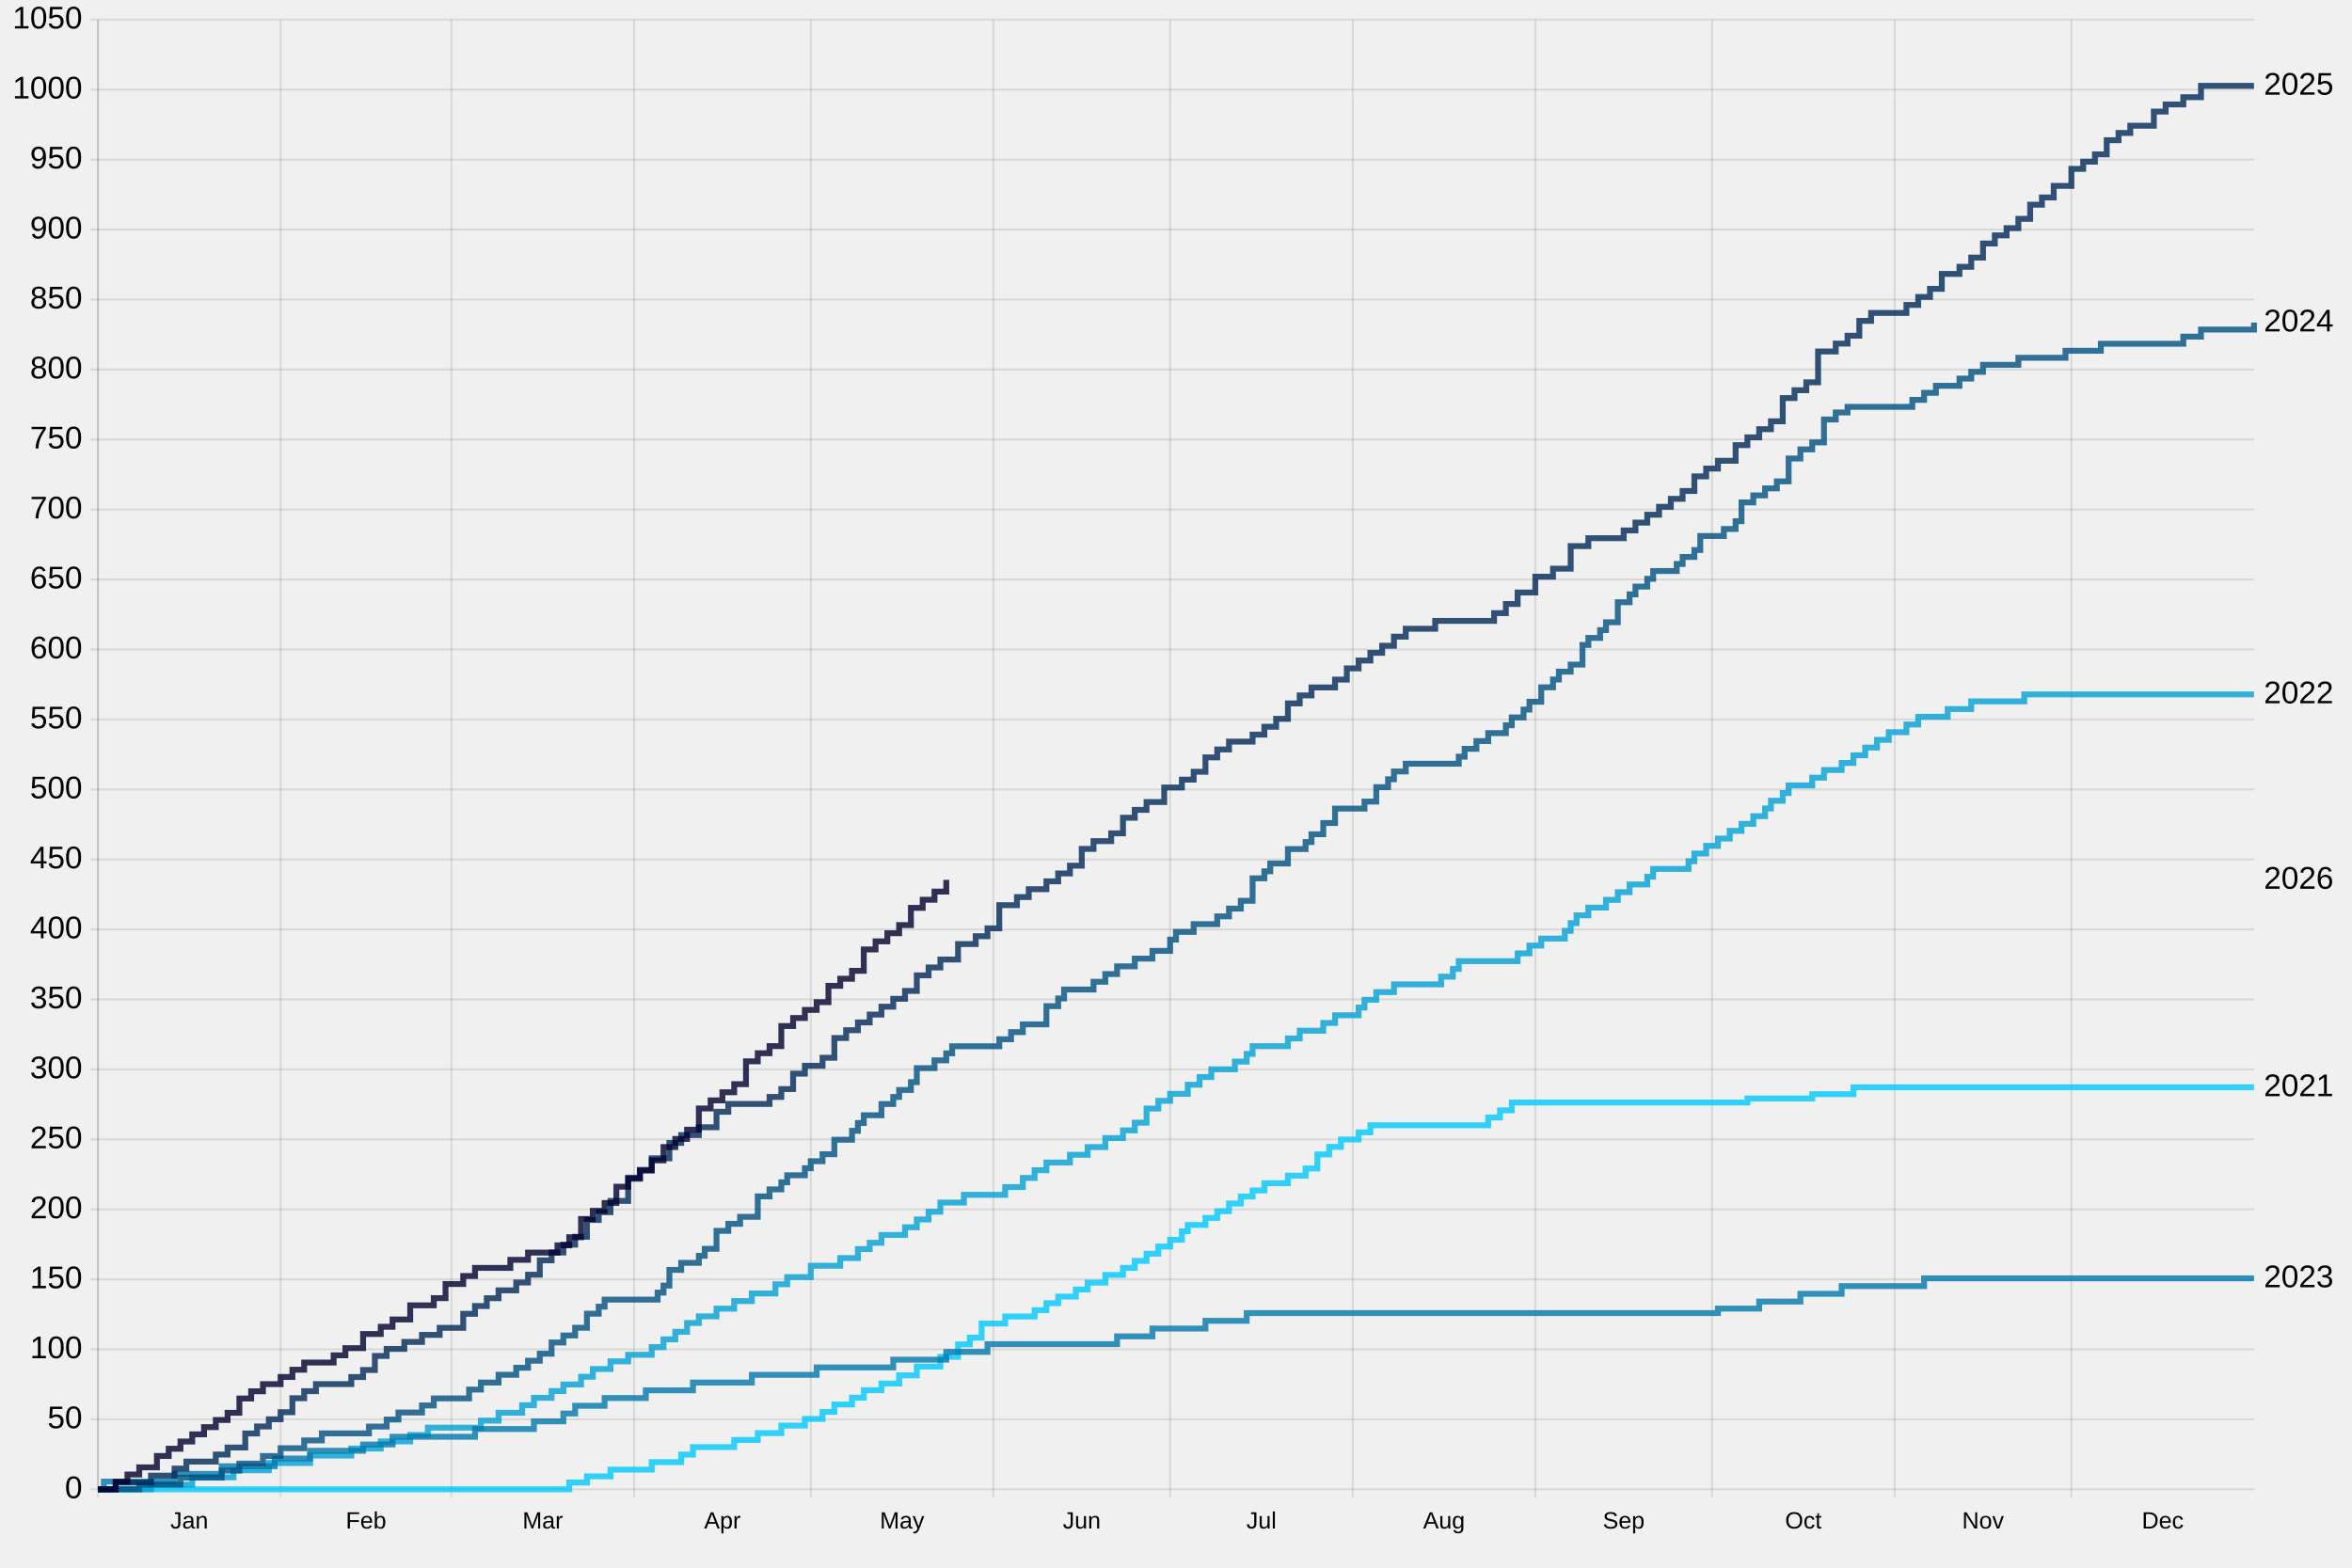
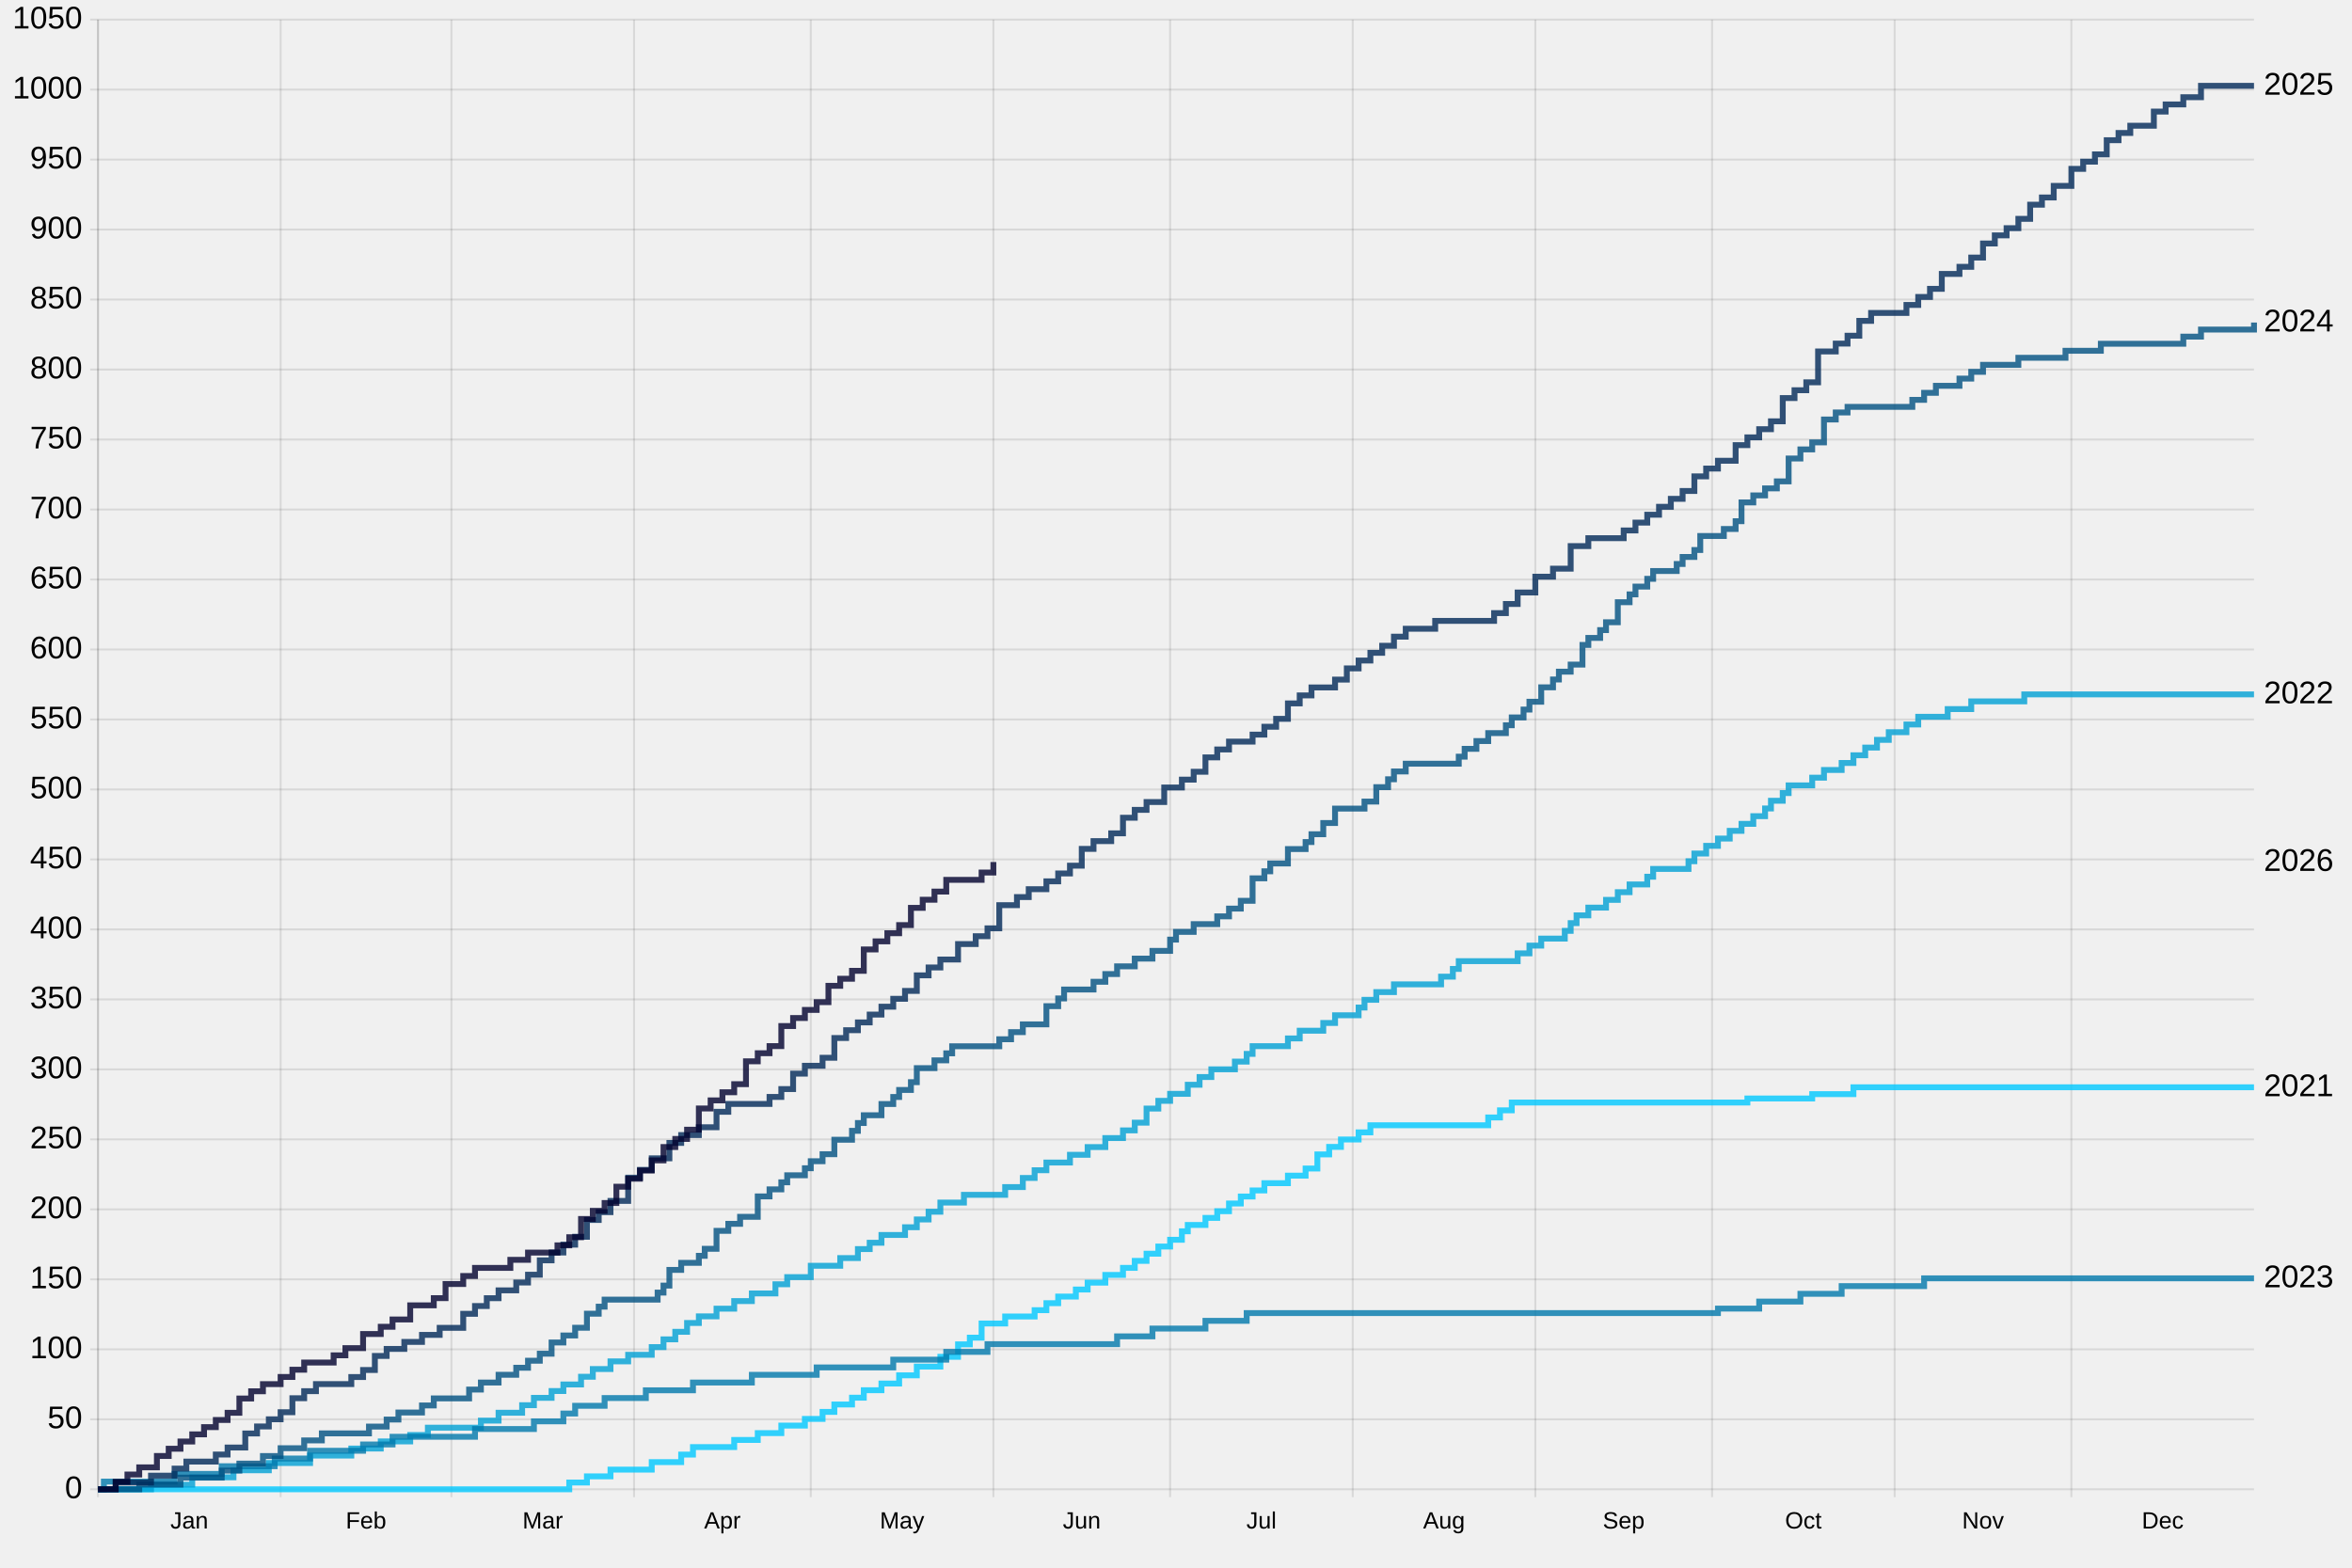
<svg xmlns="http://www.w3.org/2000/svg" viewBox="0 0 1200 800">
  <style>
  text {
    font-family: Arial;
    text-anchor: middle;
  }
  .plot-line {
    fill: none;
    stroke-width: 3px;
    opacity: 0.8;
    stroke: currentColor;
  }
  .plot-area {
    fill: currentColor;
    opacity: 0.25;
  }
  .plot-point {
    opacity: 0.8;
    fill: currentColor;
    stroke: white;
    stroke-width: 1px;
  }
  .axis {
    stroke-width: 1px;
    stroke: black;
    opacity: 0.1;
  }
  .series-label {
    font-size: 16px;
    dominant-baseline: middle;
    text-anchor: start;
    color: currentColor;
  }
  .y-axis-label {
    font-size: 16px;
    dominant-baseline: middle;
    text-anchor: end;
  }
  </style>
  <line x1="46" y1="760.0" x2="1150" y2="760.0" class="axis" />
  <text x="42" y="760.0" class="y-axis-label">0</text>
  <line x1="46" y1="724.286" x2="1150" y2="724.286" class="axis" />
  <text x="42" y="724.286" class="y-axis-label">50</text>
  <line x1="46" y1="688.571" x2="1150" y2="688.571" class="axis" />
  <text x="42" y="688.571" class="y-axis-label">100</text>
  <line x1="46" y1="652.857" x2="1150" y2="652.857" class="axis" />
  <text x="42" y="652.857" class="y-axis-label">150</text>
  <line x1="46" y1="617.143" x2="1150" y2="617.143" class="axis" />
  <text x="42" y="617.143" class="y-axis-label">200</text>
  <line x1="46" y1="581.429" x2="1150" y2="581.429" class="axis" />
  <text x="42" y="581.429" class="y-axis-label">250</text>
  <line x1="46" y1="545.714" x2="1150" y2="545.714" class="axis" />
  <text x="42" y="545.714" class="y-axis-label">300</text>
  <line x1="46" y1="510.0" x2="1150" y2="510.0" class="axis" />
  <text x="42" y="510.0" class="y-axis-label">350</text>
  <line x1="46" y1="474.286" x2="1150" y2="474.286" class="axis" />
  <text x="42" y="474.286" class="y-axis-label">400</text>
  <line x1="46" y1="438.571" x2="1150" y2="438.571" class="axis" />
  <text x="42" y="438.571" class="y-axis-label">450</text>
  <line x1="46" y1="402.857" x2="1150" y2="402.857" class="axis" />
  <text x="42" y="402.857" class="y-axis-label">500</text>
  <line x1="46" y1="367.143" x2="1150" y2="367.143" class="axis" />
  <text x="42" y="367.143" class="y-axis-label">550</text>
  <line x1="46" y1="331.429" x2="1150" y2="331.429" class="axis" />
  <text x="42" y="331.429" class="y-axis-label">600</text>
  <line x1="46" y1="295.714" x2="1150" y2="295.714" class="axis" />
  <text x="42" y="295.714" class="y-axis-label">650</text>
  <line x1="46" y1="260.0" x2="1150" y2="260.0" class="axis" />
  <text x="42" y="260.0" class="y-axis-label">700</text>
  <line x1="46" y1="224.286" x2="1150" y2="224.286" class="axis" />
  <text x="42" y="224.286" class="y-axis-label">750</text>
  <line x1="46" y1="188.571" x2="1150" y2="188.571" class="axis" />
  <text x="42" y="188.571" class="y-axis-label">800</text>
  <line x1="46" y1="152.857" x2="1150" y2="152.857" class="axis" />
  <text x="42" y="152.857" class="y-axis-label">850</text>
  <line x1="46" y1="117.143" x2="1150" y2="117.143" class="axis" />
  <text x="42" y="117.143" class="y-axis-label">900</text>
  <line x1="46" y1="81.429" x2="1150" y2="81.429" class="axis" />
  <text x="42" y="81.429" class="y-axis-label">950</text>
  <line x1="46" y1="45.714" x2="1150" y2="45.714" class="axis" />
  <text x="42" y="45.714" class="y-axis-label">1000</text>
  <line x1="46" y1="10.0" x2="1150" y2="10.0" class="axis" />
  <text x="42" y="10.0" class="y-axis-label">1050</text>
  <line x1="50.0" y1="10" x2="50.0" y2="764" class="axis" />
  <text x="96.585" y="780" class="axis-label">Jan</text>
  <line x1="143.169" y1="10" x2="143.169" y2="764" class="axis" />
  <text x="186.749" y="780" class="axis-label">Feb</text>
  <line x1="230.328" y1="10" x2="230.328" y2="764" class="axis" />
  <text x="276.913" y="780" class="axis-label">Mar</text>
  <line x1="323.497" y1="10" x2="323.497" y2="764" class="axis" />
  <text x="368.579" y="780" class="axis-label">Apr</text>
  <line x1="413.661" y1="10" x2="413.661" y2="764" class="axis" />
  <text x="460.246" y="780" class="axis-label">May</text>
  <line x1="506.831" y1="10" x2="506.831" y2="764" class="axis" />
  <text x="551.913" y="780" class="axis-label">Jun</text>
  <line x1="596.995" y1="10" x2="596.995" y2="764" class="axis" />
  <text x="643.579" y="780" class="axis-label">Jul</text>
  <line x1="690.164" y1="10" x2="690.164" y2="764" class="axis" />
  <text x="736.749" y="780" class="axis-label">Aug</text>
  <line x1="783.333" y1="10" x2="783.333" y2="764" class="axis" />
  <text x="828.415" y="780" class="axis-label">Sep</text>
  <line x1="873.497" y1="10" x2="873.497" y2="764" class="axis" />
  <text x="920.082" y="780" class="axis-label">Oct</text>
  <line x1="966.667" y1="10" x2="966.667" y2="764" class="axis" />
  <text x="1011.749" y="780" class="axis-label">Nov</text>
  <line x1="1056.831" y1="10" x2="1056.831" y2="764" class="axis" />
  <text x="1103.415" y="780" class="axis-label">Dec</text>
  <line x1="50" y1="10" x2="50" y2="760" class="axis" />
  <polyline points="50 760.0 80.055 760.0 80.055 760.0 182.24 760.0 182.24 760.0 203.279 760.0 203.279 760.0 224.317 760.0 224.317 760.0 251.366 760.0 251.366 760.0 269.399 760.0 269.399 760.0 290.437 760.0 290.437 756.543 299.454 756.543 299.454 753.393 311.475 753.393 311.475 749.957 332.514 749.957 332.514 746.129 347.541 746.129 347.541 742.286 353.552 742.286 353.552 738.457 374.59 738.457 374.59 734.814 386.612 734.814 386.612 731.329 398.634 731.329 398.634 727.486 410.656 727.486 410.656 724.086 419.672 724.086 419.672 720.5 425.683 720.5 425.683 716.721 434.699 716.721 434.699 713.25 440.71 713.25 440.71 709.443 449.727 709.443 449.727 706.029 458.743 706.029 458.743 701.843 467.76 701.843 467.76 697.371 479.781 697.371 479.781 692.386 488.798 692.386 488.798 686.029 494.809 686.029 494.809 682.621 500.82 682.621 500.82 675.393 512.842 675.393 512.842 671.814 527.869 671.814 527.869 668.593 533.88 668.593 533.88 665.021 539.891 665.021 539.891 661.65 548.907 661.65 548.907 658.05 554.918 658.05 554.918 654.536 563.934 654.536 563.934 650.6 572.951 650.6 572.951 647.0 578.962 647.0 578.962 643.436 584.973 643.436 584.973 639.771 590.984 639.771 590.984 636.114 596.995 636.114 596.995 632.664 603.005 632.664 603.005 628.336 606.011 628.336 606.011 625.107 615.027 625.107 615.027 621.507 621.038 621.507 621.038 618.086 627.049 618.086 627.049 614.157 633.06 614.157 633.06 610.586 639.071 610.586 639.071 607.493 645.082 607.493 645.082 603.779 657.104 603.779 657.104 599.943 666.12 599.943 666.12 596.3 672.131 596.3 672.131 589.1 678.142 589.1 678.142 585.271 684.153 585.271 684.153 581.493 693.169 581.493 693.169 577.85 699.18 577.85 699.18 574.229 759.29 574.229 759.29 570.25 765.301 570.25 765.301 566.607 771.311 566.607 771.311 562.629 891.53 562.629 891.53 560.564 924.59 560.564 924.59 558.343 945.628 558.343 945.628 554.843 1029.781 554.843 1029.781 554.843 1150 554.843" class="plot-line" color="rgb(0, 200, 255)" />
  <text x="1155" y="554.843" class="series-label" color="rgb(0, 200, 255)">2021</text>
  <polyline points="50 760.0 77.049 760.0 77.049 757.664 98.087 757.664 98.087 753.886 119.126 753.886 119.126 750.293 137.158 750.293 137.158 746.586 158.197 746.586 158.197 742.779 179.235 742.779 179.235 739.2 194.262 739.2 194.262 735.564 209.29 735.564 209.29 732.279 218.306 732.279 218.306 728.55 245.355 728.55 245.355 724.95 254.372 724.95 254.372 720.936 266.393 720.936 266.393 717.079 272.404 717.079 272.404 713.329 281.421 713.329 281.421 709.85 287.432 709.85 287.432 706.5 296.448 706.5 296.448 702.564 302.459 702.564 302.459 698.629 311.475 698.629 311.475 694.721 320.492 694.721 320.492 691.364 332.514 691.364 332.514 687.436 338.525 687.436 338.525 683.479 344.536 683.479 344.536 679.629 350.546 679.629 350.546 675.129 356.557 675.129 356.557 671.743 365.574 671.743 365.574 667.821 374.59 667.821 374.59 663.95 383.607 663.95 383.607 660.057 395.628 660.057 395.628 655.371 401.639 655.371 401.639 651.714 413.661 651.714 413.661 645.929 428.689 645.929 428.689 642.0 437.705 642.0 437.705 637.414 443.716 637.414 443.716 634.186 449.727 634.186 449.727 630.214 461.749 630.214 461.749 626.264 467.76 626.264 467.76 622.3 473.77 622.3 473.77 618.35 479.781 618.35 479.781 613.679 491.803 613.679 491.803 609.729 512.842 609.729 512.842 605.771 521.858 605.771 521.858 601.121 527.869 601.121 527.869 597.179 533.88 597.179 533.88 593.25 545.902 593.25 545.902 589.3 554.918 589.3 554.918 585.357 563.934 585.357 563.934 580.757 572.951 580.757 572.951 576.843 578.962 576.843 578.962 572.9 584.973 572.9 584.973 565.707 590.984 565.707 590.984 561.771 596.995 561.771 596.995 558.2 606.011 558.2 606.011 553.557 612.022 553.557 612.022 549.614 618.033 549.614 618.033 545.679 630.055 545.679 630.055 541.743 636.066 541.743 636.066 537.807 639.071 537.807 639.071 533.864 657.104 533.864 657.104 529.921 663.115 529.921 663.115 525.979 675.137 525.979 675.137 522.029 681.148 522.029 681.148 518.1 693.169 518.1 693.169 514.157 696.175 514.157 696.175 510.214 702.186 510.214 702.186 506.271 711.202 506.271 711.202 502.321 735.246 502.321 735.246 498.393 741.257 498.393 741.257 494.45 744.262 494.45 744.262 490.479 774.317 490.479 774.317 486.5 780.328 486.5 780.328 482.55 786.339 482.55 786.339 478.971 798.361 478.971 798.361 475.021 801.366 475.021 801.366 471.079 804.372 471.079 804.372 467.114 810.383 467.114 810.383 463.164 819.399 463.164 819.399 459.214 825.41 459.214 825.41 455.279 831.421 455.279 831.421 451.336 840.437 451.336 840.437 447.393 843.443 447.393 843.443 443.421 861.475 443.421 861.475 439.493 864.481 439.493 864.481 435.564 870.492 435.564 870.492 431.636 876.503 431.636 876.503 427.921 882.514 427.921 882.514 423.993 888.525 423.993 888.525 420.421 894.536 420.421 894.536 416.493 900.546 416.493 900.546 412.564 903.552 412.564 903.552 408.636 909.563 408.636 909.563 404.707 912.568 404.707 912.568 400.779 924.59 400.779 924.59 396.85 930.601 396.85 930.601 392.921 939.617 392.921 939.617 389.35 945.628 389.35 945.628 385.421 951.639 385.421 951.639 381.493 957.65 381.493 957.65 377.564 963.661 377.564 963.661 373.636 972.678 373.636 972.678 369.707 978.689 369.707 978.689 365.779 993.716 365.779 993.716 361.85 1005.738 361.85 1005.738 357.921 1032.787 357.921 1032.787 354.35 1150 354.35" class="plot-line" color="rgb(0, 160, 213)" />
  <text x="1155" y="354.35" class="series-label" color="rgb(0, 160, 213)">2022</text>
  <polyline points="50 760.0 53.005 760.0 53.005 756.071 89.071 756.071 89.071 752.143 113.115 752.143 113.115 748.214 140.164 748.214 140.164 744.286 158.197 744.286 158.197 740.336 185.246 740.336 185.246 737.121 200.273 737.121 200.273 733.193 242.35 733.193 242.35 729.243 272.404 729.243 272.404 725.321 287.432 725.321 287.432 721.336 293.443 721.336 293.443 717.386 308.47 717.386 308.47 713.429 329.508 713.429 329.508 709.479 353.552 709.479 353.552 705.514 383.607 705.514 383.607 701.579 416.667 701.579 416.667 697.807 455.738 697.807 455.738 693.843 482.787 693.843 482.787 689.871 503.825 689.871 503.825 685.929 569.945 685.929 569.945 681.95 587.978 681.95 587.978 677.971 615.027 677.971 615.027 674.029 636.066 674.029 636.066 670.071 876.503 670.071 876.503 667.786 897.541 667.786 897.541 664.2 918.579 664.2 918.579 660.243 939.617 660.243 939.617 656.307 981.694 656.307 981.694 652.343 1150 652.343" class="plot-line" color="rgb(0, 120, 171)" />
  <text x="1155" y="652.343" class="series-label" color="rgb(0, 120, 171)">2023</text>
  <polyline points="50 760.0 71.038 760.0 71.038 757.614 92.077 757.614 92.077 754.036 113.115 754.036 113.115 750.457 122.131 750.457 122.131 746.879 134.153 746.879 134.153 743.021 143.169 743.021 143.169 739.029 155.191 739.029 155.191 735.05 164.208 735.05 164.208 731.464 188.251 731.464 188.251 727.993 197.268 727.993 197.268 724.4 203.279 724.4 203.279 720.814 215.301 720.814 215.301 717.214 221.311 717.214 221.311 713.614 239.344 713.614 239.344 709.107 245.355 709.107 245.355 705.514 254.372 705.514 254.372 701.557 263.388 701.557 263.388 697.971 269.399 697.971 269.399 694.386 275.41 694.386 275.41 690.807 281.421 690.807 281.421 685.086 287.432 685.086 287.432 681.5 293.443 681.5 293.443 677.557 299.454 677.557 299.454 670.386 305.464 670.386 305.464 666.8 308.47 666.8 308.47 663.207 335.519 663.207 335.519 659.621 338.525 659.621 338.525 656.043 341.53 656.043 341.53 648.036 347.541 648.036 347.541 644.443 356.557 644.443 356.557 640.857 359.563 640.857 359.563 637.271 365.574 637.271 365.574 628.114 371.585 628.114 371.585 624.529 377.596 624.529 377.596 620.95 386.612 620.95 386.612 610.536 392.623 610.536 392.623 606.943 398.634 606.943 398.634 603.343 401.639 603.343 401.639 599.75 410.656 599.75 410.656 596.164 413.661 596.164 413.661 592.579 419.672 592.579 419.672 589.0 425.683 589.0 425.683 581.614 434.699 581.614 434.699 577.071 437.705 577.071 437.705 573.079 440.71 573.079 440.71 569.114 449.727 569.114 449.727 563.386 455.738 563.386 455.738 559.793 458.743 559.793 458.743 556.214 464.754 556.214 464.754 552.236 467.76 552.236 467.76 545.071 476.776 545.071 476.776 541.107 482.787 541.107 482.787 537.521 485.792 537.521 485.792 533.921 509.836 533.921 509.836 530.336 515.847 530.336 515.847 526.7 521.858 526.7 521.858 522.743 533.88 522.743 533.88 513.45 539.891 513.45 539.891 509.507 542.896 509.507 542.896 504.957 557.923 504.957 557.923 501.007 563.934 501.007 563.934 497.064 569.945 497.064 569.945 493.129 578.962 493.129 578.962 489.186 587.978 489.186 587.978 485.243 596.995 485.243 596.995 479.493 600.0 479.493 600.0 475.543 609.016 475.543 609.016 471.586 621.038 471.586 621.038 467.621 627.049 467.621 627.049 463.664 633.06 463.664 633.06 459.686 639.071 459.686 639.071 448.214 645.082 448.214 645.082 444.629 648.087 444.629 648.087 440.643 657.104 440.643 657.104 433.279 666.12 433.279 666.12 429.7 669.126 429.7 669.126 425.721 675.137 425.721 675.137 419.986 681.148 419.986 681.148 412.629 696.175 412.629 696.175 409.05 702.186 409.05 702.186 401.686 708.197 401.686 708.197 397.664 711.202 397.664 711.202 393.686 717.213 393.686 717.213 389.721 744.262 389.721 744.262 386.136 747.268 386.136 747.268 382.136 753.279 382.136 753.279 378.164 759.29 378.164 759.29 374.107 768.306 374.107 768.306 370.1 771.311 370.1 771.311 366.107 777.322 366.107 777.322 362.1 780.328 362.1 780.328 358.1 786.339 358.1 786.339 350.743 792.35 350.743 792.35 346.75 795.355 346.75 795.355 342.757 801.366 342.757 801.366 339.143 807.377 339.143 807.377 329.114 810.383 329.114 810.383 325.536 816.393 325.536 816.393 321.543 819.399 321.543 819.399 317.536 825.41 317.536 825.41 307.314 831.421 307.314 831.421 303.314 834.426 303.314 834.426 299.343 840.437 299.343 840.437 295.379 843.443 295.379 843.443 291.393 855.464 291.393 855.464 287.807 858.47 287.807 858.47 284.221 864.481 284.221 864.481 280.671 867.486 280.671 867.486 273.521 879.508 273.521 879.508 269.943 885.519 269.943 885.519 265.971 888.525 265.971 888.525 256.393 894.536 256.393 894.536 252.807 900.546 252.807 900.546 249.229 906.557 249.229 906.557 245.65 912.568 245.65 912.568 233.979 918.579 233.979 918.579 229.336 924.59 229.336 924.59 225.75 930.601 225.75 930.601 214.071 936.612 214.071 936.612 210.486 942.623 210.486 942.623 207.629 975.683 207.629 975.683 204.05 981.694 204.05 981.694 200.464 987.705 200.464 987.705 196.879 999.727 196.879 999.727 193.2 1005.738 193.2 1005.738 189.75 1011.749 189.75 1011.749 186.171 1029.781 186.171 1029.781 182.579 1053.825 182.579 1053.825 179.007 1071.858 179.007 1071.858 175.421 1113.934 175.421 1113.934 171.786 1122.951 171.786 1122.951 168.179 1150.0 168.179 1150.0 164.593 1150 164.593" class="plot-line" color="rgb(0, 80, 129)" />
  <text x="1155" y="164.593" class="series-label" color="rgb(0, 80, 129)">2024</text>
  <polyline points="50 760.0 59.016 760.0 59.016 756.557 77.049 756.557 77.049 753.036 89.071 753.036 89.071 749.443 95.082 749.443 95.082 745.857 110.109 745.857 110.109 742.257 116.12 742.257 116.12 738.679 125.137 738.679 125.137 731.514 131.148 731.514 131.148 727.929 137.158 727.929 137.158 724.271 143.169 724.271 143.169 720.664 149.18 720.664 149.18 713.521 155.191 713.521 155.191 709.921 161.202 709.921 161.202 706.307 179.235 706.307 179.235 702.707 185.246 702.707 185.246 699.114 191.257 699.114 191.257 691.943 197.268 691.943 197.268 688.364 206.284 688.364 206.284 684.786 215.301 684.786 215.301 681.207 224.317 681.207 224.317 677.607 236.339 677.607 236.339 670.443 242.35 670.443 242.35 666.471 248.361 666.471 248.361 662.479 254.372 662.479 254.372 658.471 263.388 658.471 263.388 654.471 269.399 654.471 269.399 650.493 275.41 650.493 275.41 643.164 281.421 643.164 281.421 639.164 287.432 639.164 287.432 635.15 293.443 635.15 293.443 631.136 299.454 631.136 299.454 622.557 305.464 622.557 305.464 618.564 311.475 618.564 311.475 612.829 320.492 612.829 320.492 600.971 326.503 600.971 326.503 597.007 332.514 597.007 332.514 591.1 341.53 591.1 341.53 583.243 347.541 583.243 347.541 579.229 356.557 579.229 356.557 575.243 365.574 575.243 365.574 567.35 371.585 567.35 371.585 563.35 392.623 563.35 392.623 559.771 398.634 559.771 398.634 555.757 404.645 555.757 404.645 547.886 410.656 547.886 410.656 543.871 419.672 543.871 419.672 539.786 425.683 539.786 425.683 529.707 431.694 529.707 431.694 525.721 437.705 525.721 437.705 521.743 443.716 521.743 443.716 517.743 449.727 517.743 449.727 513.721 455.738 513.721 455.738 509.693 461.749 509.693 461.749 505.671 467.76 505.671 467.76 497.729 473.77 497.729 473.77 493.707 479.781 493.707 479.781 489.65 488.798 489.65 488.798 481.757 497.814 481.757 497.814 477.75 503.825 477.75 503.825 473.736 509.836 473.736 509.836 461.914 518.852 461.914 518.852 457.779 524.863 457.779 524.863 453.757 533.88 453.757 533.88 449.75 539.891 449.75 539.891 445.729 545.902 445.729 545.902 441.764 551.913 441.764 551.913 433.193 557.923 433.193 557.923 429.229 566.94 429.229 566.94 425.257 572.951 425.257 572.951 417.3 578.962 417.3 578.962 413.279 584.973 413.279 584.973 409.279 593.989 409.279 593.989 401.864 603.005 401.864 603.005 397.85 609.016 397.85 609.016 393.836 615.027 393.836 615.027 386.5 621.038 386.5 621.038 382.457 627.049 382.457 627.049 378.45 639.071 378.45 639.071 374.879 645.082 374.879 645.082 370.864 651.093 370.864 651.093 366.829 657.104 366.829 657.104 358.95 663.115 358.95 663.115 354.871 669.126 354.871 669.126 350.807 681.148 350.807 681.148 346.807 687.158 346.807 687.158 341.086 693.169 341.086 693.169 337.071 699.18 337.071 699.18 333.136 705.191 333.136 705.191 329.543 711.202 329.543 711.202 324.893 717.213 324.893 717.213 320.857 732.24 320.857 732.24 316.843 762.295 316.843 762.295 312.871 768.306 312.871 768.306 308.214 774.317 308.214 774.317 302.357 783.333 302.357 783.333 294.293 792.35 294.293 792.35 290.193 801.366 290.193 801.366 278.671 810.383 278.671 810.383 274.643 828.415 274.643 828.415 270.693 834.426 270.693 834.426 266.693 840.437 266.693 840.437 262.664 846.448 262.664 846.448 258.621 852.459 258.621 852.459 254.557 858.47 254.557 858.47 250.55 864.481 250.55 864.481 243.093 870.492 243.093 870.492 239.114 876.503 239.114 876.503 235.129 885.519 235.129 885.519 227.157 891.53 227.157 891.53 223.186 897.541 223.186 897.541 219.021 903.552 219.021 903.552 215 909.563 215 909.563 203.136 915.574 203.136 915.574 199.136 921.585 199.136 921.585 195.1 927.596 195.1 927.596 179.35 936.612 179.35 936.612 175.343 942.623 175.343 942.623 171.321 948.634 171.321 948.634 163.743 954.645 163.743 954.645 159.7 972.678 159.7 972.678 155.614 978.689 155.614 978.689 151.536 984.699 151.536 984.699 147.393 990.71 147.393 990.71 139.786 999.727 139.786 999.727 136.164 1005.738 136.164 1005.738 131.436 1011.749 131.436 1011.749 124.257 1017.76 124.257 1017.76 120.114 1023.77 120.114 1023.77 116.436 1029.781 116.436 1029.781 111.679 1035.792 111.679 1035.792 104.457 1041.803 104.457 1041.803 100.771 1047.814 100.771 1047.814 94.864 1056.831 94.864 1056.831 86.179 1062.842 86.179 1062.842 82.493 1068.852 82.493 1068.852 78.779 1074.863 78.779 1074.863 71.55 1080.874 71.55 1080.874 67.857 1086.885 67.857 1086.885 64.157 1098.907 64.157 1098.907 56.936 1104.918 56.936 1104.918 53.293 1113.934 53.293 1113.934 49.607 1122.951 49.607 1122.951 43.793 1150 43.793" class="plot-line" color="rgb(0, 40, 87)" />
  <text x="1155" y="43.793" class="series-label" color="rgb(0, 40, 87)">2025</text>
-   <polyline points="50 760.0 59.016 760.0 59.016 756.143 65.027 756.143 65.027 752.457 71.038 752.457 71.038 748.8 80.055 748.8 80.055 742.993 86.066 742.993 86.066 739.3 92.077 739.3 92.077 735.614 98.087 735.614 98.087 731.957 104.098 731.957 104.098 728.271 110.109 728.271 110.109 724.621 116.12 724.621 116.12 720.957 122.131 720.957 122.131 713.664 128.142 713.664 128.142 709.979 134.153 709.979 134.153 706.329 143.169 706.329 143.169 702.671 149.18 702.671 149.18 698.979 155.191 698.979 155.191 695.314 170.219 695.314 170.219 691.621 176.23 691.621 176.23 687.964 185.246 687.964 185.246 680.75 194.262 680.75 194.262 677.064 200.273 677.064 200.273 673.336 209.29 673.336 209.29 666.121 221.311 666.121 221.311 662.45 227.322 662.45 227.322 655.236 236.339 655.236 236.339 651.15 242.35 651.15 242.35 647.014 260.383 647.014 260.383 642.9 269.399 642.9 269.399 639.207 284.426 639.207 284.426 635.507 290.437 635.507 290.437 631.357 296.448 631.357 296.448 622.057 302.459 622.057 302.459 617.907 308.47 617.907 308.47 613.9 314.481 613.9 314.481 605.586 320.492 605.586 320.492 601.507 326.503 601.507 326.503 597.35 332.514 597.35 332.514 592.157 338.525 592.157 338.525 585.336 344.536 585.336 344.536 581.207 350.546 581.207 350.546 576.493 356.557 576.493 356.557 565.664 362.568 565.664 362.568 561.529 368.579 561.529 368.579 557.386 374.59 557.386 374.59 553.257 380.601 553.257 380.601 541.593 386.612 541.593 386.612 537.464 392.623 537.464 392.623 533.836 398.634 533.836 398.634 523.593 404.645 523.593 404.645 519.5 410.656 519.5 410.656 515.371 416.667 515.371 416.667 511.4 422.678 511.4 422.678 503.071 428.689 503.071 428.689 499.464 434.699 499.464 434.699 495.421 440.71 495.421 440.71 484.508 446.721 484.508 446.721 480.379 452.732 480.379 452.732 476.229 458.743 476.229 458.743 472.079 464.754 472.079 464.754 463.286 470.765 463.286 470.765 459.144 476.776 459.144 476.776 454.979 482.787 454.979 482.787 448.994" class="plot-line" color="rgb(0, 0, 45)" />
-   <text x="1155" y="448.994" class="series-label" color="rgb(0, 0, 45)">2026</text>
+   <polyline points="50 760.0 59.016 760.0 59.016 756.143 65.027 756.143 65.027 752.457 71.038 752.457 71.038 748.8 80.055 748.8 80.055 742.993 86.066 742.993 86.066 739.3 92.077 739.3 92.077 735.614 98.087 735.614 98.087 731.957 104.098 731.957 104.098 728.271 110.109 728.271 110.109 724.621 116.12 724.621 116.12 720.957 122.131 720.957 122.131 713.664 128.142 713.664 128.142 709.979 134.153 709.979 134.153 706.329 143.169 706.329 143.169 702.671 149.18 702.671 149.18 698.979 155.191 698.979 155.191 695.314 170.219 695.314 170.219 691.621 176.23 691.621 176.23 687.964 185.246 687.964 185.246 680.75 194.262 680.75 194.262 677.064 200.273 677.064 200.273 673.336 209.29 673.336 209.29 666.121 221.311 666.121 221.311 662.45 227.322 662.45 227.322 655.236 236.339 655.236 236.339 651.15 242.35 651.15 242.35 647.014 260.383 647.014 260.383 642.9 269.399 642.9 269.399 639.207 284.426 639.207 284.426 635.507 290.437 635.507 290.437 631.357 296.448 631.357 296.448 622.057 302.459 622.057 302.459 617.907 308.47 617.907 308.47 613.9 314.481 613.9 314.481 605.586 320.492 605.586 320.492 601.507 326.503 601.507 326.503 597.35 332.514 597.35 332.514 592.157 338.525 592.157 338.525 585.336 344.536 585.336 344.536 581.207 350.546 581.207 350.546 576.493 356.557 576.493 356.557 565.664 362.568 565.664 362.568 561.529 368.579 561.529 368.579 557.386 374.59 557.386 374.59 553.257 380.601 553.257 380.601 541.593 386.612 541.593 386.612 537.464 392.623 537.464 392.623 533.836 398.634 533.836 398.634 523.593 404.645 523.593 404.645 519.5 410.656 519.5 410.656 515.371 416.667 515.371 416.667 511.4 422.678 511.4 422.678 503.071 428.689 503.071 428.689 499.464 434.699 499.464 434.699 495.421 440.71 495.421 440.71 484.508 446.721 484.508 446.721 480.379 452.732 480.379 452.732 476.229 458.743 476.229 458.743 472.079 464.754 472.079 464.754 463.286 470.765 463.286 470.765 459.144 476.776 459.144 476.776 454.979 482.787 454.979 482.787 448.994 500.82 448.994 500.82 445.258 506.831 445.258 506.831 439.886" class="plot-line" color="rgb(0, 0, 45)" />
+   <text x="1155" y="439.886" class="series-label" color="rgb(0, 0, 45)">2026</text>
</svg>
